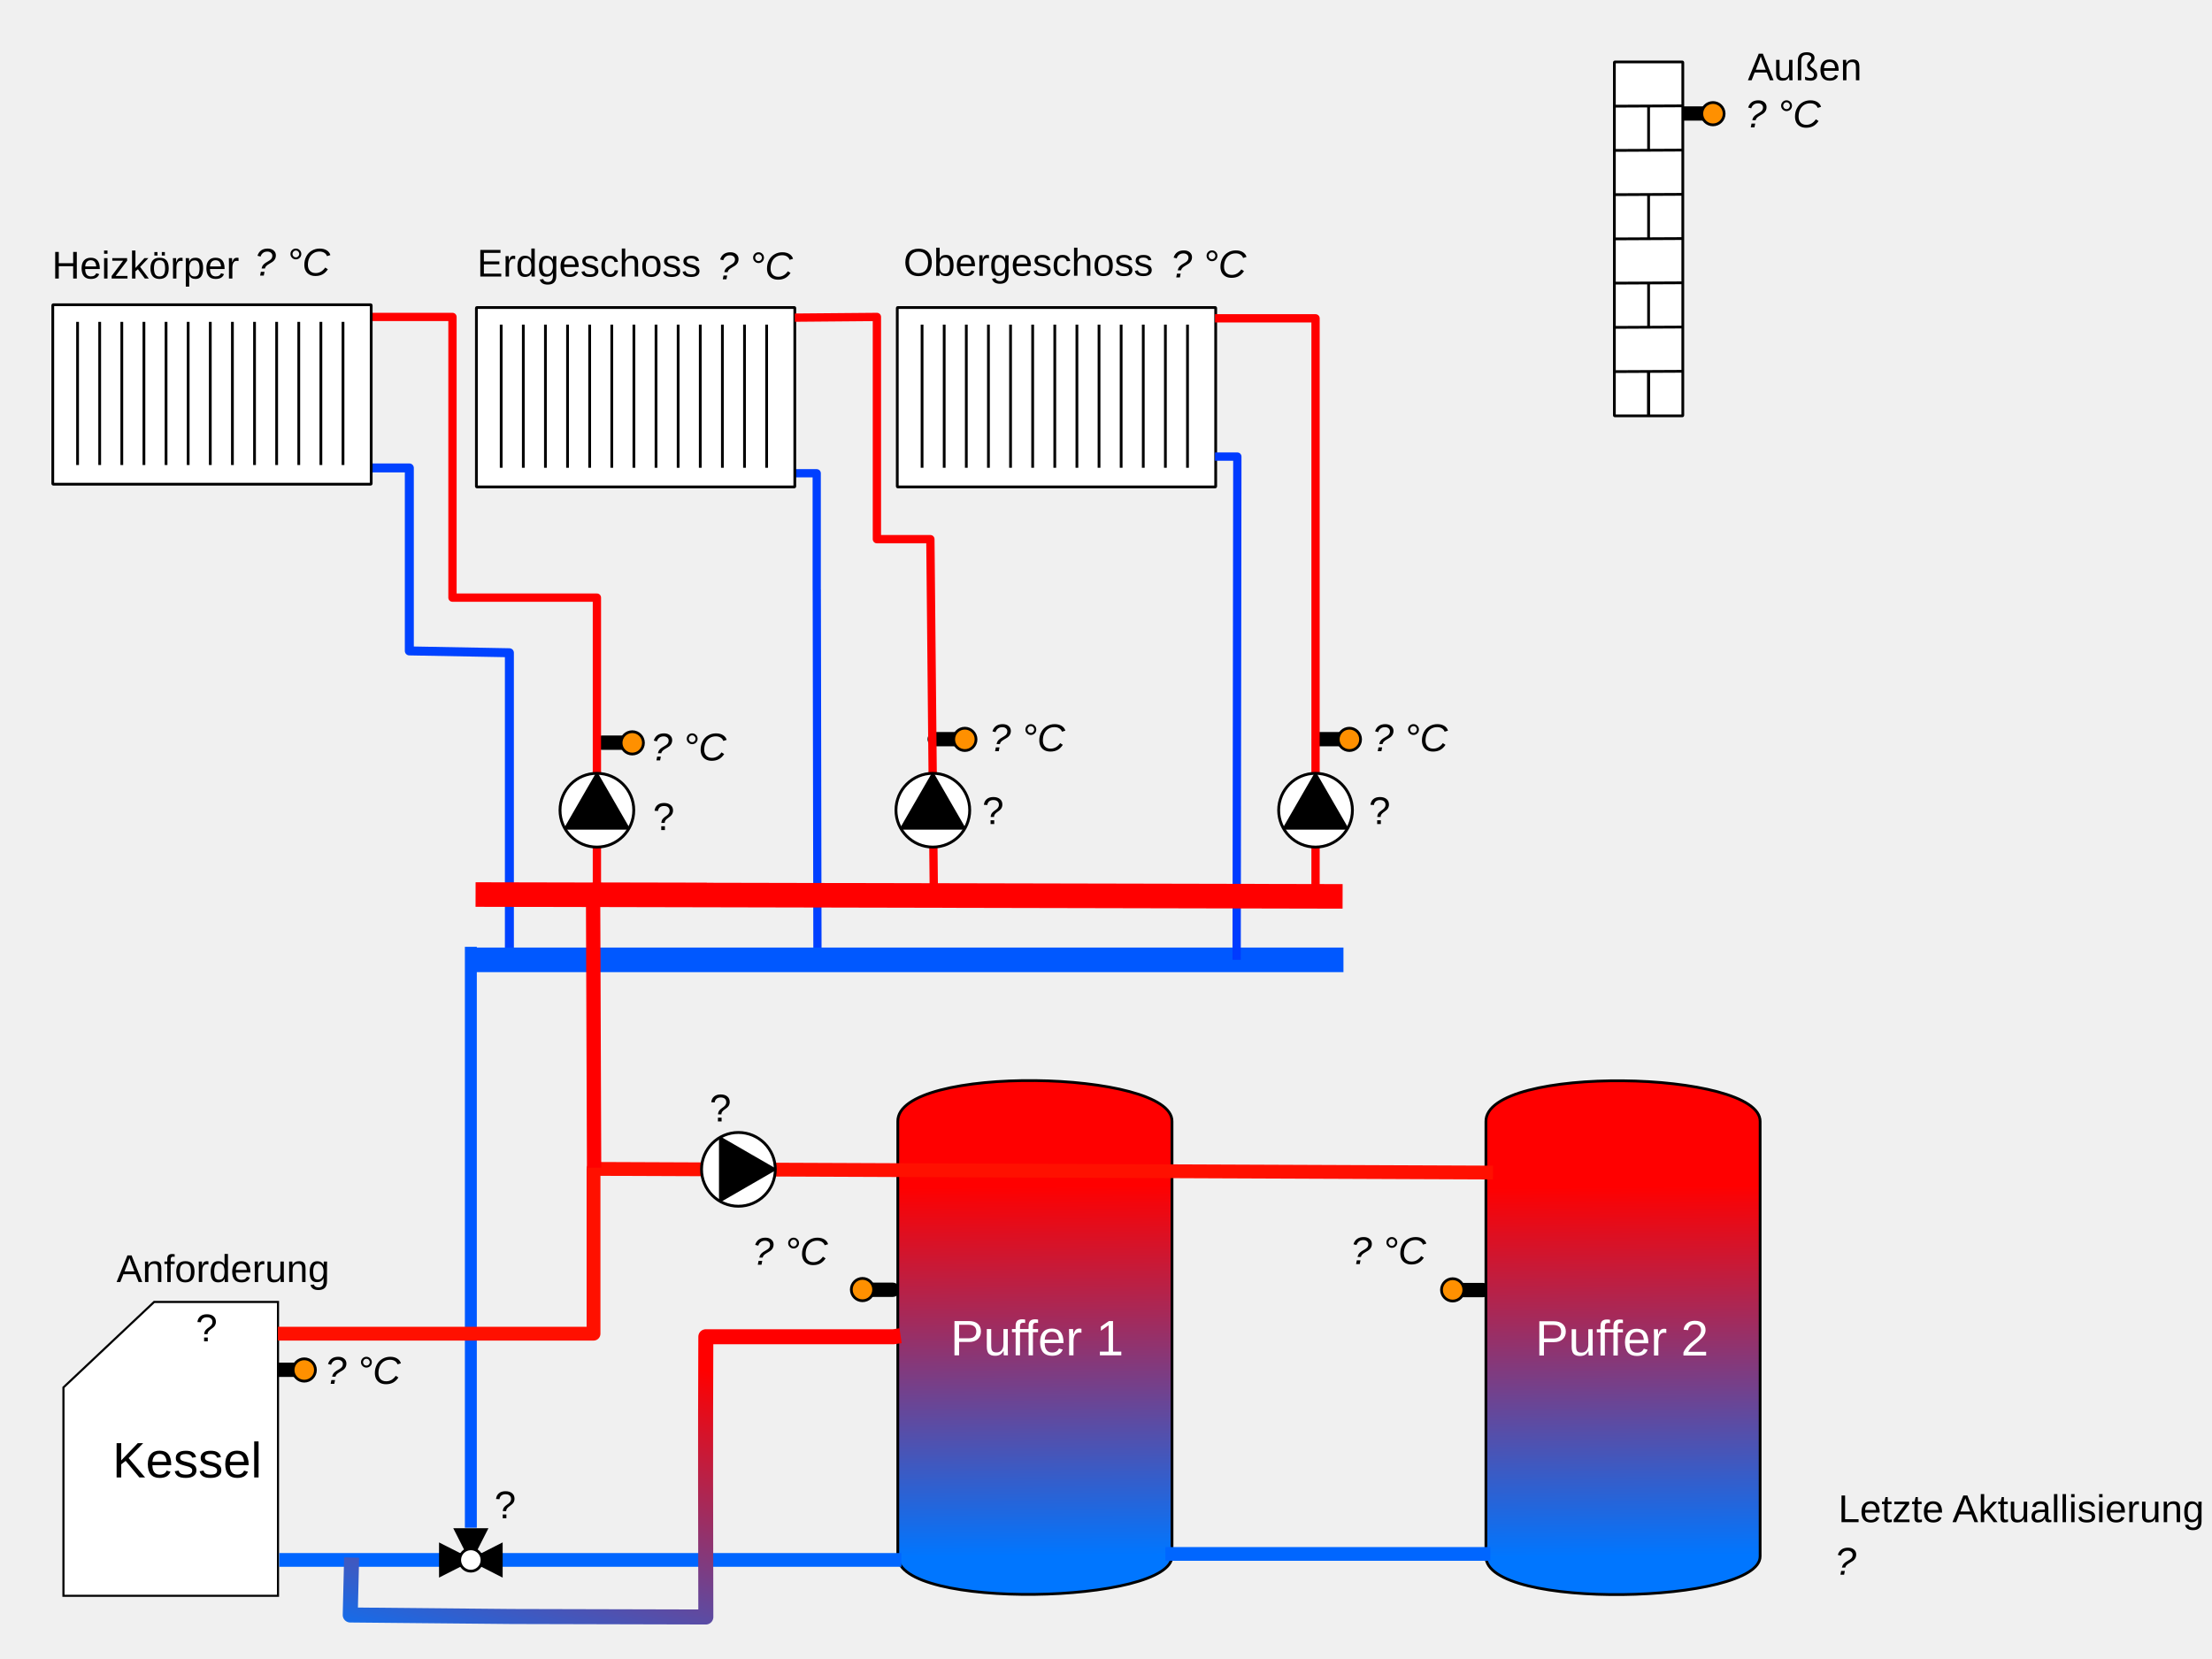
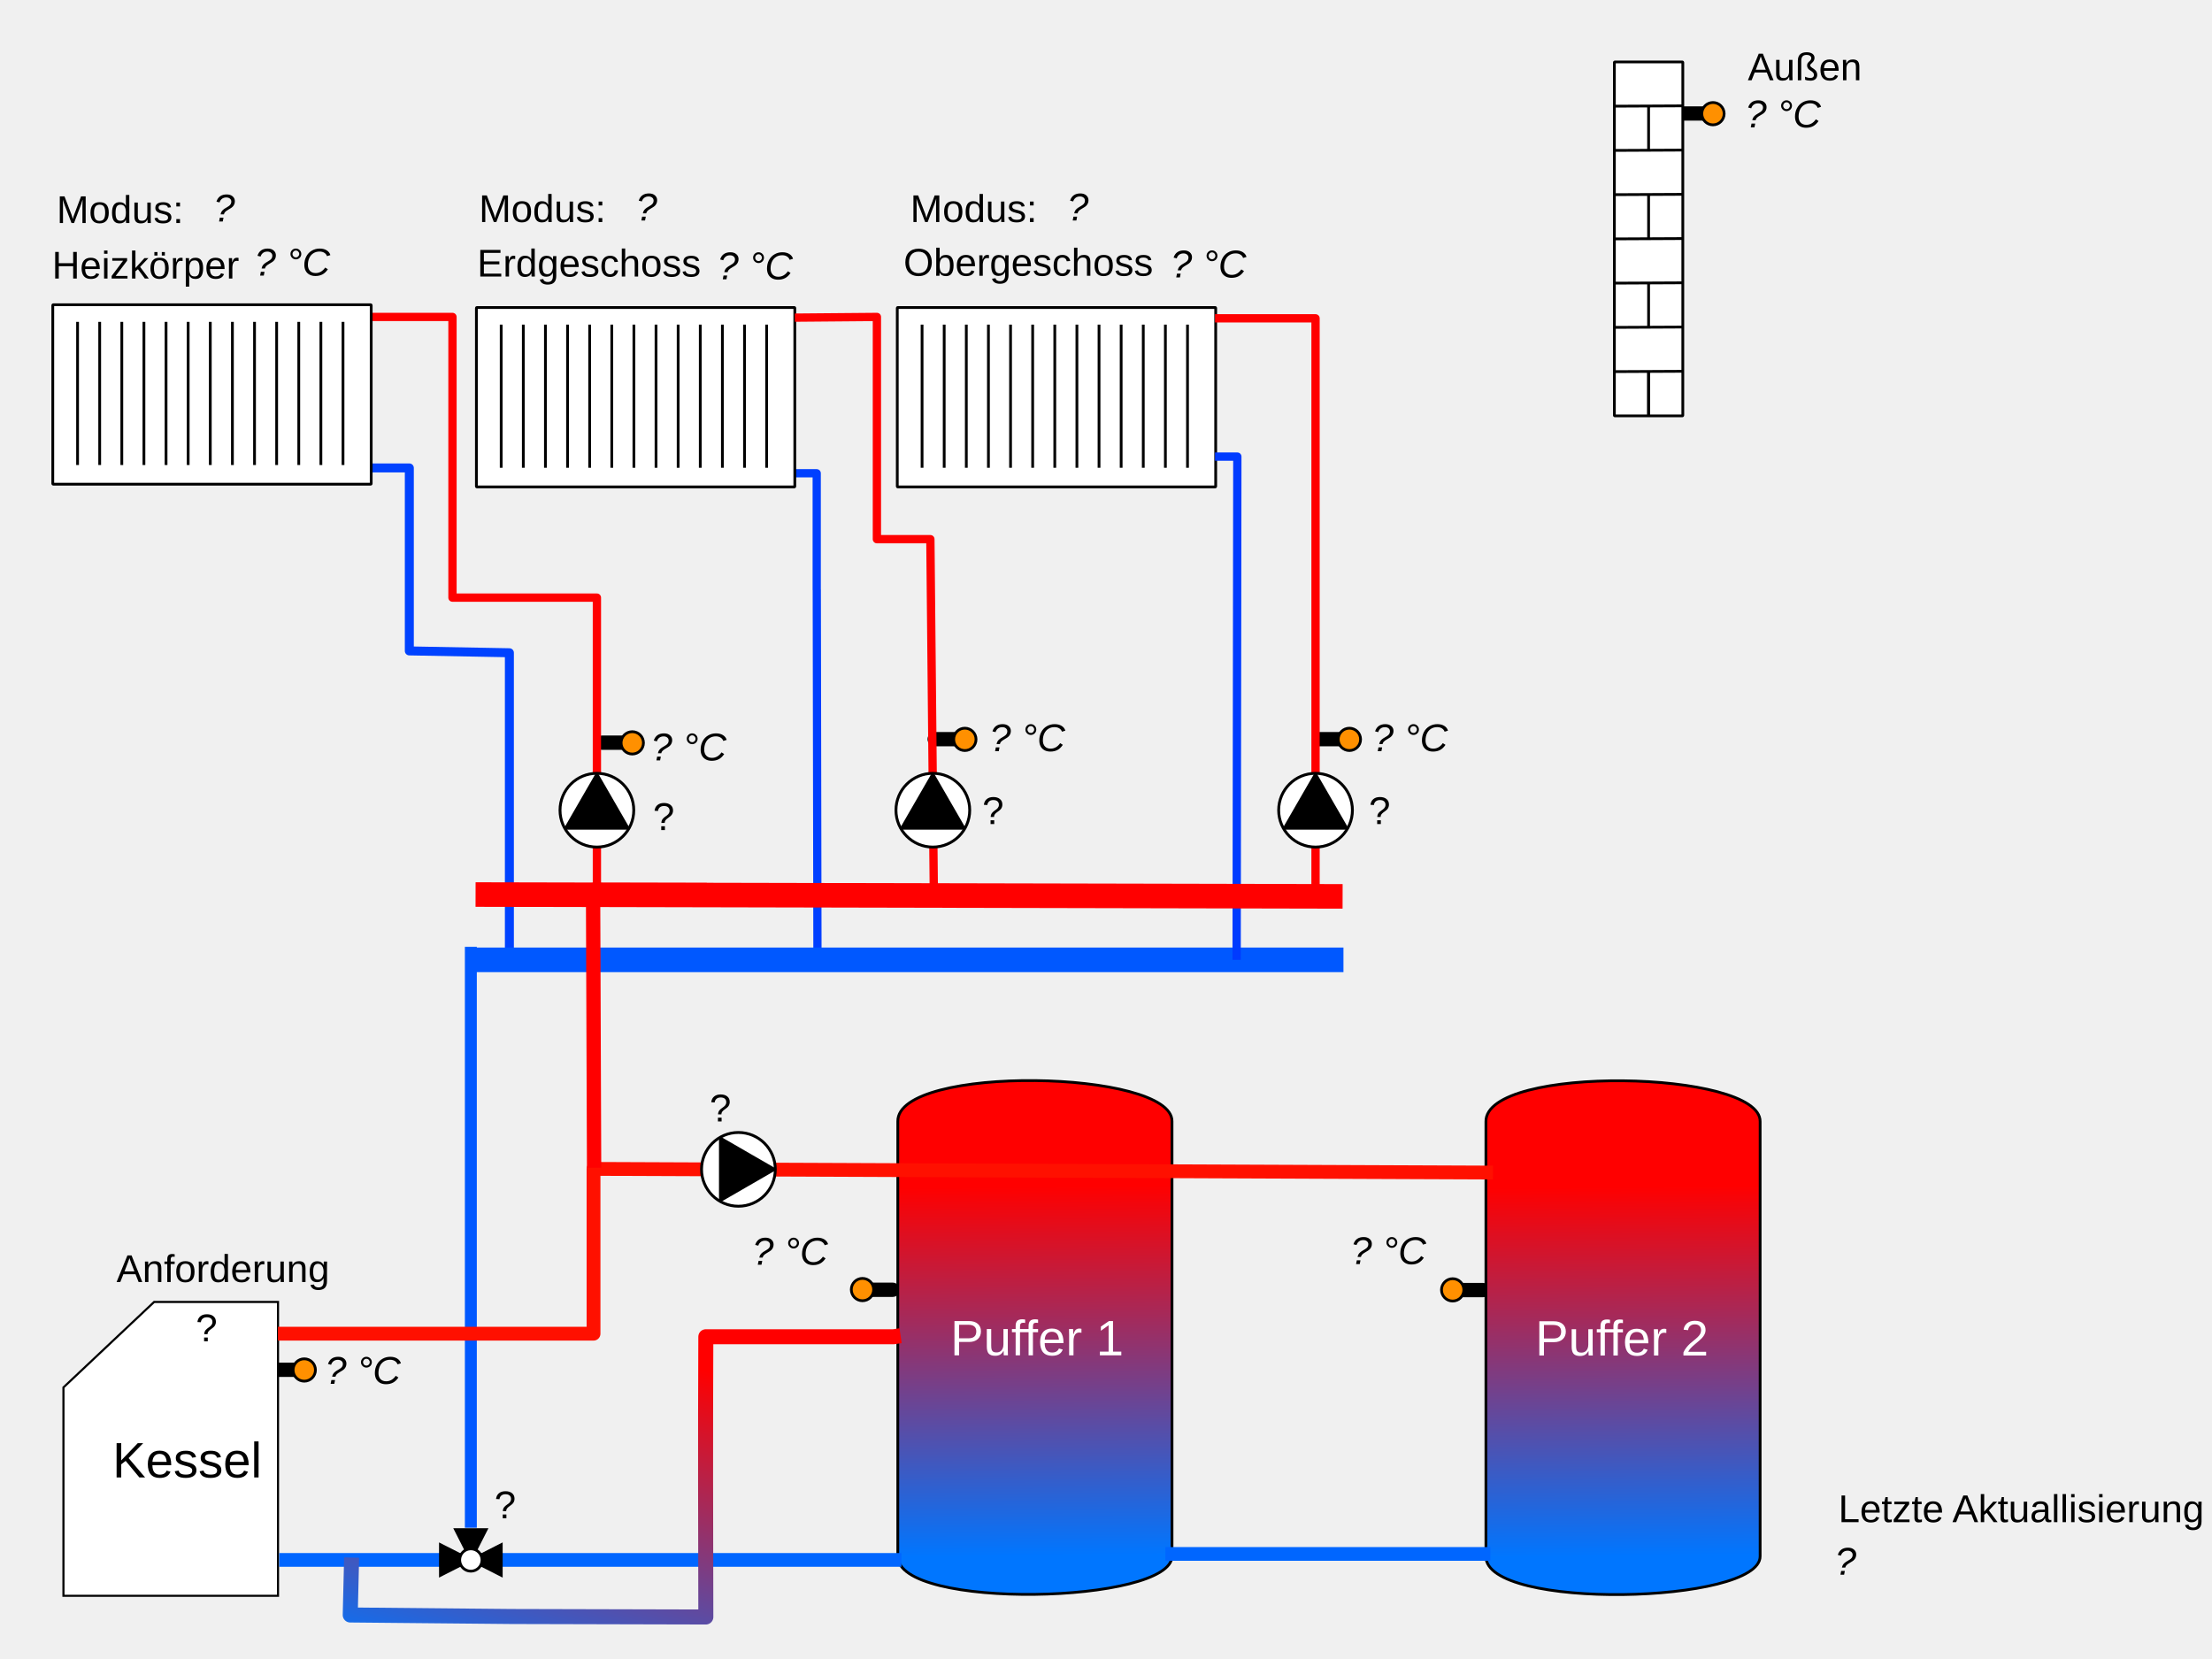
<svg xmlns="http://www.w3.org/2000/svg" xmlns:ns1="http://www.openswatchbook.org/uri/2009/osb" xmlns:xlink="http://www.w3.org/1999/xlink" width="800" height="600" id="svg2" version="1.1">
  <defs id="defs4">
    <linearGradient id="linearGradient5900" ns1:paint="solid">
      <stop style="stop-color:#000000;stop-opacity:1;" offset="0" id="stop5902" />
    </linearGradient>
    <linearGradient id="linearGradient3772">
      <stop style="stop-color:#0076ff;stop-opacity:1;" offset="0" id="stop3774" />
      <stop id="stop3780" offset="1" style="stop-color:#ff0000;stop-opacity:1;" />
    </linearGradient>
    <linearGradient xlink:href="#linearGradient3772-2" id="linearGradient3806-8" x1="253.485" y1="380.47" x2="254.372" y2="223.271" gradientUnits="userSpaceOnUse" gradientTransform="translate(214.2857,-10.77039)" />
    <linearGradient id="linearGradient3772-2">
      <stop style="stop-color:#0076ff;stop-opacity:1;" offset="0" id="stop3774-7" />
      <stop id="stop3780-7" offset="1" style="stop-color:#ff0000;stop-opacity:1;" />
    </linearGradient>
    <linearGradient y2="246.842" x2="252.229" y1="380.47" x1="253.485" gradientTransform="translate(230,228.007)" gradientUnits="userSpaceOnUse" id="linearGradient3823" xlink:href="#linearGradient3772-2" />
    <linearGradient y2="246.842" x2="252.229" y1="380.47" x1="253.485" gradientTransform="translate(249.2857,29.53019)" gradientUnits="userSpaceOnUse" id="linearGradient3823-2" xlink:href="#linearGradient3772-2-6" />
    <linearGradient id="linearGradient3772-2-6">
      <stop style="stop-color:#0076ff;stop-opacity:1;" offset="0" id="stop3774-7-0" />
      <stop id="stop3780-7-4" offset="1" style="stop-color:#ff0000;stop-opacity:1;" />
    </linearGradient>
    <linearGradient y2="246.842" x2="252.229" y1="380.47" x1="253.485" gradientTransform="translate(442.7017,228.0776)" gradientUnits="userSpaceOnUse" id="linearGradient3867" xlink:href="#linearGradient3772-2-6" />
    <linearGradient xlink:href="#linearGradient3772-2-6" id="linearGradient5348" x1="409.357" y1="373.571" x2="503.462" y2="183.382" gradientUnits="userSpaceOnUse" gradientTransform="matrix(1.009623,0,0,0.5961134,-156.4198,427.8284)" />
    <linearGradient y2="246.842" x2="252.229" y1="380.47" x1="253.485" gradientTransform="translate(230,228.007)" gradientUnits="userSpaceOnUse" id="linearGradient3823-25" xlink:href="#linearGradient3772-2-5" />
    <linearGradient id="linearGradient3772-2-5">
      <stop style="stop-color:#0076ff;stop-opacity:1;" offset="0" id="stop3774-7-2" />
      <stop id="stop3780-7-1" offset="1" style="stop-color:#ff0000;stop-opacity:1;" />
    </linearGradient>
  </defs>
  <g id="layer2" />
  <g id="layer3" />
  <g id="layer1" transform="translate(-111.4286,-45.71429)" style="opacity:1">
    <g id="g5355-5-0-8-4" transform="matrix(-1,0,0,-1,693.9604,656.5444)">
      <path id="path5352-2-9-9-6" d="m 354.415,342.234 10.363,0" style="fill:none;stroke:#000000;stroke-width:5.173;stroke-linecap:round;stroke-linejoin:miter;stroke-miterlimit:4;stroke-opacity:1;stroke-dasharray:none" />
      <path transform="translate(43.74835,-92.67661)" d="m 314.157,434.84 c 0,2.232 -1.809,4.041 -4.041,4.041 -2.232,0 -4.041,-1.809 -4.041,-4.041 0,-2.232 1.809,-4.041 4.041,-4.041 2.232,0 4.041,1.809 4.041,4.041 z" id="path5350-7-5-0-8" style="fill:#ff9000;fill-opacity:1;stroke:#000000;stroke-width:1;stroke-linejoin:round;stroke-miterlimit:4;stroke-opacity:1;stroke-dasharray:none" />
    </g>
    <path style="fill:none;stroke:#0042ff;stroke-width:3.252;stroke-linecap:butt;stroke-linejoin:round;stroke-miterlimit:4;stroke-opacity:1;stroke-dasharray:none" d="m 295.655,391.721 0,-109.93 -36.188,-0.667 0,-66.173 -15.256,0" id="path6116" />
    <path style="fill:none;stroke:#003fff;stroke-width:2.975;stroke-linecap:butt;stroke-linejoin:round;stroke-miterlimit:4;stroke-opacity:1;stroke-dasharray:none" d="m 407.079,395.074 -0.253,-136.051 -0.022,0 0,-42.149 -16.626,0" id="path6020" />
    <g id="g5355-5-0" transform="matrix(-1,0,0,-1,953.3217,655.2788)">
      <path id="path5352-2-9" d="m 354.415,342.234 10.363,0" style="fill:none;stroke:#000000;stroke-width:5.173;stroke-linecap:round;stroke-linejoin:miter;stroke-miterlimit:4;stroke-opacity:1;stroke-dasharray:none" />
      <path transform="translate(43.74835,-92.67661)" d="m 314.157,434.84 c 0,2.232 -1.809,4.041 -4.041,4.041 -2.232,0 -4.041,-1.809 -4.041,-4.041 0,-2.232 1.809,-4.041 4.041,-4.041 2.232,0 4.041,1.809 4.041,4.041 z" id="path5350-7-5" style="fill:#ff9000;fill-opacity:1;stroke:#000000;stroke-width:1;stroke-linejoin:round;stroke-miterlimit:4;stroke-opacity:1;stroke-dasharray:none" />
    </g>
    <g id="g5355-3-2" transform="matrix(-1,0,0,-1,1111.95,940.4484)" />
    <g id="g5355-3" transform="matrix(-1,0,0,-1,1111.95,798.3397)" />
    <g id="g5355-9" transform="translate(282.9419,170.0508)">
      <path id="path5352-8" d="m 354.415,342.234 10.363,0" style="fill:none;stroke:#000000;stroke-width:5.173;stroke-linecap:round;stroke-linejoin:miter;stroke-miterlimit:4;stroke-opacity:1;stroke-dasharray:none" />
      <path transform="translate(43.74835,-92.67661)" d="m 314.157,434.84 c 0,2.232 -1.809,4.041 -4.041,4.041 -2.232,0 -4.041,-1.809 -4.041,-4.041 0,-2.232 1.809,-4.041 4.041,-4.041 2.232,0 4.041,1.809 4.041,4.041 z" id="path5350-2" style="fill:#ff9000;fill-opacity:1;stroke:#000000;stroke-width:1;stroke-linejoin:round;stroke-miterlimit:4;stroke-opacity:1;stroke-dasharray:none" />
    </g>
    <g id="g5355" transform="translate(69.49197,169.9422)">
      <path id="path5352" d="m 354.415,342.234 10.363,0" style="fill:none;stroke:#000000;stroke-width:5.173;stroke-linecap:round;stroke-linejoin:miter;stroke-miterlimit:4;stroke-opacity:1;stroke-dasharray:none" />
      <path transform="translate(43.74835,-92.67661)" d="m 314.157,434.84 c 0,2.232 -1.809,4.041 -4.041,4.041 -2.232,0 -4.041,-1.809 -4.041,-4.041 0,-2.232 1.809,-4.041 4.041,-4.041 2.232,0 4.041,1.809 4.041,4.041 z" id="path5350" style="fill:#ff9000;fill-opacity:1;stroke:#000000;stroke-width:1;stroke-linejoin:round;stroke-miterlimit:4;stroke-opacity:1;stroke-dasharray:none" />
    </g>
    <g id="g5355-9-4" transform="matrix(-1,0,0,-1,575.334,883.3526)">
      <path id="path5352-8-5" d="m 354.415,342.234 10.363,0" style="fill:none;stroke:#000000;stroke-width:5.173;stroke-linecap:round;stroke-linejoin:miter;stroke-miterlimit:4;stroke-opacity:1;stroke-dasharray:none" />
      <path transform="translate(43.74835,-92.67661)" d="m 314.157,434.84 c 0,2.232 -1.809,4.041 -4.041,4.041 -2.232,0 -4.041,-1.809 -4.041,-4.041 0,-2.232 1.809,-4.041 4.041,-4.041 2.232,0 4.041,1.809 4.041,4.041 z" id="path5350-2-2" style="fill:#ff9000;fill-opacity:1;stroke:#000000;stroke-width:1;stroke-linejoin:round;stroke-miterlimit:4;stroke-opacity:1;stroke-dasharray:none" />
    </g>
    <path style="fill:url(#linearGradient3823);fill-opacity:1;stroke:#000000;stroke-width:1px;stroke-linecap:butt;stroke-linejoin:miter;stroke-opacity:1" d="m 436.128,608.477 0,-157.199 c -0.247,-20.662 99.474,-18.686 99.173,0 l 0,157.199 c 0.157,17.307 -99.597,19.67 -99.173,0 z" id="path3798-1" />
    <path style="fill:#ffffff;stroke:#000000;stroke-width:0.764px;stroke-linecap:butt;stroke-linejoin:miter;stroke-opacity:1;fill-opacity:1" d="m 134.377,622.857 77.593,0 0,-106.28 -44.79,0 -32.803,30.915 z" id="path3850" />
    <path style="fill:url(#linearGradient3867);fill-opacity:1;stroke:#000000;stroke-width:1px;stroke-linecap:butt;stroke-linejoin:miter;stroke-opacity:1" d="m 648.83,608.547 0,-157.199 c -0.247,-20.662 99.474,-18.686 99.173,0 l 0,157.199 c 0.157,17.307 -99.597,19.67 -99.173,0 z" id="path3798-1-9" />
    <path id="path4036" d="m 281.717,388.146 0,210.105" style="fill:none;stroke:#0058ff;stroke-width:4.316;stroke-linecap:butt;stroke-linejoin:miter;stroke-miterlimit:4;stroke-opacity:1;stroke-dasharray:none" />
    <path style="fill:none;stroke:#ff1000;stroke-width:5;stroke-linecap:butt;stroke-linejoin:round;stroke-miterlimit:4;stroke-opacity:1;stroke-dasharray:none" d="m 211.939,528.057 114.147,0 0,-59.599 325.299,1.333" id="path5426" />
    <path style="fill:none;stroke:#0066ff;stroke-width:4.964;stroke-linecap:butt;stroke-linejoin:miter;stroke-miterlimit:4;stroke-opacity:1;stroke-dasharray:none" d="m 437.441,609.88 -225.033,0" id="path5432" />
    <path style="fill:none;stroke:url(#linearGradient5348);stroke-width:5.431;stroke-linecap:butt;stroke-linejoin:round;stroke-miterlimit:4;stroke-opacity:1;stroke-dasharray:none" d="m 238.596,609.023 -0.501,20.77 58.338,0.553 70.269,0.177 c -0.061,-34.935 -0.177,-62.356 0,-101.355 l 67.896,0 2.541,-0.369" id="path3888" />
    <g id="g5487" transform="translate(76.875,121.5179)">
      <path id="path5440" d="m 199.236,477.357 5.605,11.037 5.605,-11.037 z" style="fill:#000000;fill-opacity:1;stroke:#000000;stroke-width:0.933px;stroke-linecap:butt;stroke-linejoin:miter;stroke-opacity:1" />
      <path id="path5440-9" d="m 215.878,482.788 -11.037,5.605 11.037,5.605 z" style="fill:#000000;fill-opacity:1;stroke:#000000;stroke-width:0.933px;stroke-linecap:butt;stroke-linejoin:miter;stroke-opacity:1" />
      <path id="path5440-8" d="m 193.805,493.999 11.037,-5.605 -11.037,-5.605 z" style="fill:#000000;fill-opacity:1;stroke:#000000;stroke-width:0.933px;stroke-linecap:butt;stroke-linejoin:miter;stroke-opacity:1" />
      <path transform="translate(110.8975,57.08922)" d="m 97.985,431.305 c 0,2.232 -1.809,4.041 -4.041,4.041 -2.232,0 -4.041,-1.809 -4.041,-4.041 0,-2.232 1.809,-4.041 4.041,-4.041 2.232,0 4.041,1.809 4.041,4.041 z" id="path5434" style="fill:#ffffff;fill-opacity:1;stroke:#000000;stroke-width:1;stroke-linecap:round;stroke-linejoin:round;stroke-miterlimit:4;stroke-opacity:1;stroke-dasharray:none" />
    </g>
    <g id="g5635" transform="translate(-378.2355,87.00124)">
      <rect ry="0.179" transform="translate(111.4286,45.71429)" y="24.213" x="550.533" height="64.89" width="115.157" id="rect5571" style="fill:#ffffff;fill-opacity:1;stroke:#000000;stroke-width:1;stroke-linecap:round;stroke-linejoin:round;stroke-miterlimit:4;stroke-opacity:1;stroke-dasharray:none" />
      <path id="path5573" d="m 670.927,76.115 0,51.77" style="fill:none;stroke:#000000;stroke-width:1px;stroke-linecap:butt;stroke-linejoin:miter;stroke-opacity:1" />
      <path style="fill:none;stroke:#000000;stroke-width:1px;stroke-linecap:butt;stroke-linejoin:miter;stroke-opacity:1" d="m 710.927,76.115 0,51.77" id="path5611" />
      <path id="path5613" d="m 702.927,76.115 0,51.77" style="fill:none;stroke:#000000;stroke-width:1px;stroke-linecap:butt;stroke-linejoin:miter;stroke-opacity:1" />
      <path style="fill:none;stroke:#000000;stroke-width:1px;stroke-linecap:butt;stroke-linejoin:miter;stroke-opacity:1" d="m 694.927,76.115 0,51.77" id="path5615" />
      <path id="path5617" d="m 686.927,76.115 0,51.77" style="fill:none;stroke:#000000;stroke-width:1px;stroke-linecap:butt;stroke-linejoin:miter;stroke-opacity:1" />
      <path style="fill:none;stroke:#000000;stroke-width:1px;stroke-linecap:butt;stroke-linejoin:miter;stroke-opacity:1" d="m 678.927,76.115 0,51.77" id="path5619" />
      <path id="path5621" d="m 718.927,76.115 0,51.77" style="fill:none;stroke:#000000;stroke-width:1px;stroke-linecap:butt;stroke-linejoin:miter;stroke-opacity:1" />
      <path style="fill:none;stroke:#000000;stroke-width:1px;stroke-linecap:butt;stroke-linejoin:miter;stroke-opacity:1" d="m 726.927,76.115 0,51.77" id="path5623" />
      <path id="path5625" d="m 734.927,76.115 0,51.77" style="fill:none;stroke:#000000;stroke-width:1px;stroke-linecap:butt;stroke-linejoin:miter;stroke-opacity:1" />
      <path style="fill:none;stroke:#000000;stroke-width:1px;stroke-linecap:butt;stroke-linejoin:miter;stroke-opacity:1" d="m 742.927,76.115 0,51.77" id="path5627" />
      <path id="path5629" d="m 750.927,76.115 0,51.77" style="fill:none;stroke:#000000;stroke-width:1px;stroke-linecap:butt;stroke-linejoin:miter;stroke-opacity:1" />
      <path style="fill:none;stroke:#000000;stroke-width:1px;stroke-linecap:butt;stroke-linejoin:miter;stroke-opacity:1" d="m 758.927,76.115 0,51.77" id="path5631" />
      <path id="path5633" d="m 766.927,76.115 0,51.77" style="fill:none;stroke:#000000;stroke-width:1px;stroke-linecap:butt;stroke-linejoin:miter;stroke-opacity:1" />
    </g>
    <g id="g5635-2" transform="translate(-226.0194,87.00124)">
      <rect ry="0.179" transform="translate(111.4286,45.71429)" y="24.213" x="550.533" height="64.89" width="115.157" id="rect5571-7" style="fill:#ffffff;fill-opacity:1;stroke:#000000;stroke-width:1;stroke-linecap:round;stroke-linejoin:round;stroke-miterlimit:4;stroke-opacity:1;stroke-dasharray:none" />
      <path id="path5573-5" d="m 670.927,76.115 0,51.77" style="fill:none;stroke:#000000;stroke-width:1px;stroke-linecap:butt;stroke-linejoin:miter;stroke-opacity:1" />
      <path style="fill:none;stroke:#000000;stroke-width:1px;stroke-linecap:butt;stroke-linejoin:miter;stroke-opacity:1" d="m 710.927,76.115 0,51.77" id="path5611-7" />
      <path id="path5613-8" d="m 702.927,76.115 0,51.77" style="fill:none;stroke:#000000;stroke-width:1px;stroke-linecap:butt;stroke-linejoin:miter;stroke-opacity:1" />
      <path style="fill:none;stroke:#000000;stroke-width:1px;stroke-linecap:butt;stroke-linejoin:miter;stroke-opacity:1" d="m 694.927,76.115 0,51.77" id="path5615-2" />
      <path id="path5617-7" d="m 686.927,76.115 0,51.77" style="fill:none;stroke:#000000;stroke-width:1px;stroke-linecap:butt;stroke-linejoin:miter;stroke-opacity:1" />
      <path style="fill:none;stroke:#000000;stroke-width:1px;stroke-linecap:butt;stroke-linejoin:miter;stroke-opacity:1" d="m 678.927,76.115 0,51.77" id="path5619-8" />
      <path id="path5621-0" d="m 718.927,76.115 0,51.77" style="fill:none;stroke:#000000;stroke-width:1px;stroke-linecap:butt;stroke-linejoin:miter;stroke-opacity:1" />
      <path style="fill:none;stroke:#000000;stroke-width:1px;stroke-linecap:butt;stroke-linejoin:miter;stroke-opacity:1" d="m 726.927,76.115 0,51.77" id="path5623-2" />
      <path id="path5625-0" d="m 734.927,76.115 0,51.77" style="fill:none;stroke:#000000;stroke-width:1px;stroke-linecap:butt;stroke-linejoin:miter;stroke-opacity:1" />
      <path style="fill:none;stroke:#000000;stroke-width:1px;stroke-linecap:butt;stroke-linejoin:miter;stroke-opacity:1" d="m 742.927,76.115 0,51.77" id="path5627-8" />
      <path id="path5629-9" d="m 750.927,76.115 0,51.77" style="fill:none;stroke:#000000;stroke-width:1px;stroke-linecap:butt;stroke-linejoin:miter;stroke-opacity:1" />
      <path style="fill:none;stroke:#000000;stroke-width:1px;stroke-linecap:butt;stroke-linejoin:miter;stroke-opacity:1" d="m 758.927,76.115 0,51.77" id="path5631-2" />
      <path id="path5633-8" d="m 766.927,76.115 0,51.77" style="fill:none;stroke:#000000;stroke-width:1px;stroke-linecap:butt;stroke-linejoin:miter;stroke-opacity:1" />
    </g>
    <g id="g5355-5" transform="matrix(-1,0,0,-1,1084.81,428.9935)">
      <path id="path5352-2" d="m 354.415,342.234 10.363,0" style="fill:none;stroke:#000000;stroke-width:5.173;stroke-linecap:round;stroke-linejoin:miter;stroke-miterlimit:4;stroke-opacity:1;stroke-dasharray:none" />
      <path transform="translate(43.74835,-92.67661)" d="m 314.157,434.84 c 0,2.232 -1.809,4.041 -4.041,4.041 -2.232,0 -4.041,-1.809 -4.041,-4.041 0,-2.232 1.809,-4.041 4.041,-4.041 2.232,0 4.041,1.809 4.041,4.041 z" id="path5350-7" style="fill:#ff9000;fill-opacity:1;stroke:#000000;stroke-width:1;stroke-linejoin:round;stroke-miterlimit:4;stroke-opacity:1;stroke-dasharray:none" />
    </g>
    <rect style="fill:#ffffff;fill-opacity:1;stroke:#000000;stroke-width:1;stroke-linecap:round;stroke-linejoin:round;stroke-miterlimit:4;stroke-opacity:1;stroke-dasharray:none" id="rect5748" width="24.747" height="128" x="695.29" y="68.116" ry="0.179" />
    <path style="fill:none;stroke:#000000;stroke-width:1px;stroke-linecap:butt;stroke-linejoin:miter;stroke-opacity:1" d="m 695.29,180.116 24.737,-0.12" id="path5750" />
    <path id="path5770" d="m 695.29,164.116 24.737,-0.12" style="fill:none;stroke:#000000;stroke-width:1px;stroke-linecap:butt;stroke-linejoin:miter;stroke-opacity:1" />
    <path style="fill:none;stroke:#000000;stroke-width:1px;stroke-linecap:butt;stroke-linejoin:miter;stroke-opacity:1" d="m 695.29,148.116 24.737,-0.12" id="path5772" />
    <path id="path5774" d="m 695.29,132.116 24.737,-0.12" style="fill:none;stroke:#000000;stroke-width:1px;stroke-linecap:butt;stroke-linejoin:miter;stroke-opacity:1" />
    <path style="fill:none;stroke:#000000;stroke-width:1px;stroke-linecap:butt;stroke-linejoin:miter;stroke-opacity:1" d="m 695.29,116.116 24.737,-0.12" id="path5776" />
    <path id="path5778" d="M 695.29,100.116 720.027,99.996" style="fill:none;stroke:#000000;stroke-width:1px;stroke-linecap:butt;stroke-linejoin:miter;stroke-opacity:1" />
    <path style="fill:none;stroke:#000000;stroke-width:1px;stroke-linecap:butt;stroke-linejoin:miter;stroke-opacity:1" d="M 695.29,84.116 720.027,83.996" id="path5780" />
    <path style="fill:none;stroke:#000000;stroke-width:1px;stroke-linecap:butt;stroke-linejoin:miter;stroke-opacity:1" d="m 707.663,196.116 0,-15.686" id="path5786" />
    <path id="path5799" d="m 707.663,196.116 0,-15.686" style="fill:none;stroke:#000000;stroke-width:1px;stroke-linecap:butt;stroke-linejoin:miter;stroke-opacity:1" />
    <path style="fill:none;stroke:#000000;stroke-width:1px;stroke-linecap:butt;stroke-linejoin:miter;stroke-opacity:1" d="m 707.663,164.116 0,-15.686" id="path5801" />
    <path id="path5803" d="m 707.663,132.116 0,-15.686" style="fill:none;stroke:#000000;stroke-width:1px;stroke-linecap:butt;stroke-linejoin:miter;stroke-opacity:1" />
    <path style="fill:none;stroke:#000000;stroke-width:1px;stroke-linecap:butt;stroke-linejoin:miter;stroke-opacity:1" d="m 707.663,100.116 0,-15.686" id="path5805" />
    <text xml:space="preserve" style="font-size:40px;font-style:normal;font-weight:normal;line-height:125%;letter-spacing:0px;word-spacing:0px;fill:#000000;fill-opacity:1;stroke:none;font-family:Arial" x="152.116" y="580.054" id="text5807">
      <tspan id="tspan5809" x="152.116" y="580.054" style="font-size:18px;line-height:125%">Kessel</tspan>
    </text>
    <text xml:space="preserve" style="font-size:40px;font-style:normal;font-weight:normal;line-height:125%;letter-spacing:0px;word-spacing:0px;fill:#ffffff;fill-opacity:1;stroke:none;font-family:Arial" x="455.141" y="535.882" id="text5807-7">
      <tspan id="tspan5809-8" x="455.141" y="535.882" style="font-size:18px;line-height:125%;fill:#ffffff;fill-opacity:1;stroke:none">Puffer 1</tspan>
    </text>
    <text xml:space="preserve" style="font-size:40px;font-style:normal;font-weight:normal;line-height:125%;letter-spacing:0px;word-spacing:0px;fill:#ffffff;fill-opacity:1;stroke:none;font-family:Arial" x="666.665" y="535.952" id="text5807-7-7">
      <tspan id="tspan5809-8-8" x="666.665" y="535.952" style="font-size:18px;line-height:125%;fill:#ffffff;fill-opacity:1;stroke:none">Puffer 2</tspan>
    </text>
    <g id="g5875" transform="matrix(1.147986,0,0,1.147986,-181.4118,172.6125)" />
    <path style="fill:none;stroke:#0058ff;stroke-width:8.892;stroke-linecap:butt;stroke-linejoin:miter;stroke-miterlimit:4;stroke-opacity:1;stroke-dasharray:none" d="m 597.308,392.857 -314.24,0" id="path5903-1" />
    <path style="fill:none;stroke:#ff0000;stroke-width:3;stroke-linecap:butt;stroke-linejoin:round;stroke-miterlimit:4;stroke-opacity:1;stroke-dasharray:none" d="m 475.782,323.723 0,-208.596 -36.365,0" id="path5927" transform="translate(111.4286,45.71429)" />
    <path style="fill:none;stroke:#003bff;stroke-width:3;stroke-linecap:butt;stroke-linejoin:round;stroke-miterlimit:4;stroke-opacity:1;stroke-dasharray:none" d="m 447.245,347.143 0.253,-182.014 -8.081,0" id="path5933" transform="translate(111.4286,45.71429)" />
    <path style="fill:none;stroke:#ff0000;stroke-width:8.881;stroke-linecap:butt;stroke-linejoin:miter;stroke-miterlimit:4;stroke-opacity:1;stroke-dasharray:none" d="M 596.998,369.902 283.425,369.236" id="path5903" />
    <g transform="matrix(0,1.147986,-1.147986,0,1024.076,-87.79021)" id="g5953">
      <path style="fill:#ffffff;fill-opacity:1;stroke:#000000;stroke-width:0.9;stroke-linecap:round;stroke-linejoin:bevel;stroke-miterlimit:4;stroke-opacity:1;stroke-dasharray:none" id="path5955" d="m 271.731,334.835 c 0,6.416 -5.201,11.617 -11.617,11.617 -6.416,0 -11.617,-5.201 -11.617,-11.617 0,-6.416 5.201,-11.617 11.617,-11.617 6.416,0 11.617,5.201 11.617,11.617 z" transform="translate(111.4286,45.71429)" />
      <path style="fill:#000000;fill-opacity:1;stroke:#000000;stroke-width:0.9;stroke-linecap:round;stroke-linejoin:bevel;stroke-miterlimit:4;stroke-opacity:1;stroke-dasharray:none" id="path5957" d="m 255.77,324.352 0,11.541 0,11.541 -9.995,-5.77 -9.995,-5.77 9.995,-5.77 z" transform="matrix(0.8603826,0,0,0.8603826,157.2154,91.55289)" />
    </g>
    <g id="g5355-5-0-8" transform="matrix(-1,0,0,-1,814.2454,655.2788)">
      <path id="path5352-2-9-9" d="m 354.415,342.234 10.363,0" style="fill:none;stroke:#000000;stroke-width:5.173;stroke-linecap:round;stroke-linejoin:miter;stroke-miterlimit:4;stroke-opacity:1;stroke-dasharray:none" />
      <path transform="translate(43.74835,-92.67661)" d="m 314.157,434.84 c 0,2.232 -1.809,4.041 -4.041,4.041 -2.232,0 -4.041,-1.809 -4.041,-4.041 0,-2.232 1.809,-4.041 4.041,-4.041 2.232,0 4.041,1.809 4.041,4.041 z" id="path5350-7-5-0" style="fill:#ff9000;fill-opacity:1;stroke:#000000;stroke-width:1;stroke-linejoin:round;stroke-miterlimit:4;stroke-opacity:1;stroke-dasharray:none" />
    </g>
    <path style="fill:none;stroke:#ff0000;stroke-width:3;stroke-linecap:butt;stroke-linejoin:round;stroke-miterlimit:4;stroke-opacity:1;stroke-dasharray:none" d="M 337.746,324.188 336.483,195 l -19.34,0 0,-80.373 -29.688,0.253" id="path6018" transform="translate(111.4286,45.71429)" />
    <g transform="matrix(0,1.147986,-1.147986,0,885.6661,-87.79021)" id="g5953-0">
      <path style="fill:#ffffff;fill-opacity:1;stroke:#000000;stroke-width:0.9;stroke-linecap:round;stroke-linejoin:bevel;stroke-miterlimit:4;stroke-opacity:1;stroke-dasharray:none" id="path5955-0" d="m 271.731,334.835 c 0,6.416 -5.201,11.617 -11.617,11.617 -6.416,0 -11.617,-5.201 -11.617,-11.617 0,-6.416 5.201,-11.617 11.617,-11.617 6.416,0 11.617,5.201 11.617,11.617 z" transform="translate(111.4286,45.71429)" />
      <path style="fill:#000000;fill-opacity:1;stroke:#000000;stroke-width:0.9;stroke-linecap:round;stroke-linejoin:bevel;stroke-miterlimit:4;stroke-opacity:1;stroke-dasharray:none" id="path5957-7" d="m 255.77,324.352 0,11.541 0,11.541 -9.995,-5.77 -9.995,-5.77 9.995,-5.77 z" transform="matrix(0.8603826,0,0,0.8603826,157.2154,91.55289)" />
    </g>
    <text xml:space="preserve" style="font-size:40px;font-style:normal;font-weight:normal;line-height:125%;letter-spacing:0px;word-spacing:0px;fill:#ffffff;fill-opacity:1;stroke:none;font-family:Arial" x="208.564" y="196.805" id="text5807-7-8">
      <tspan id="tspan5809-8-6" x="208.564" y="196.805" style="font-size:14px;text-align:center;line-height:125%;text-anchor:middle;fill:#ffffff;fill-opacity:1;stroke:none">WW</tspan>
      <tspan x="208.564" y="214.305" style="font-size:14px;text-align:center;line-height:125%;text-anchor:middle;fill:#ffffff;fill-opacity:1;stroke:none" id="tspan6077">Speicher</tspan>
    </text>
    <path style="fill:none;stroke:#ff0000;stroke-width:3;stroke-linecap:butt;stroke-linejoin:round;stroke-miterlimit:4;stroke-opacity:1;stroke-dasharray:none" d="m 215.877,323.723 0,-107.581 -52.233,0 0,-101.515 -30.988,0" id="path6114" transform="translate(111.4286,45.71429)" />
    <g transform="matrix(-1.147986,0,0,1.147986,805.0124,31.75956)" id="g5953-0-9">
      <path style="fill:#ffffff;fill-opacity:1;stroke:#000000;stroke-width:0.9;stroke-linecap:round;stroke-linejoin:bevel;stroke-miterlimit:4;stroke-opacity:1;stroke-dasharray:none" id="path5955-0-8" d="m 271.731,334.835 c 0,6.416 -5.201,11.617 -11.617,11.617 -6.416,0 -11.617,-5.201 -11.617,-11.617 0,-6.416 5.201,-11.617 11.617,-11.617 6.416,0 11.617,5.201 11.617,11.617 z" transform="translate(111.4286,45.71429)" />
      <path style="fill:#000000;fill-opacity:1;stroke:#000000;stroke-width:0.9;stroke-linecap:round;stroke-linejoin:bevel;stroke-miterlimit:4;stroke-opacity:1;stroke-dasharray:none" id="path5957-7-3" d="m 255.77,324.352 0,10.191 0,12.891 -8.825,-5.095 -11.164,-6.445 8.825,-5.095 z" transform="matrix(0.8603826,0,0,0.8603826,157.2154,91.55289)" />
    </g>
    <text xml:space="preserve" style="font-size:14px;font-style:normal;font-weight:normal;line-height:125%;letter-spacing:0px;word-spacing:0px;fill:#000000;fill-opacity:1;stroke:none;font-family:Arial" x="743.548" y="74.747" id="text6120-5">
      <tspan id="tspan6122-5" x="743.548" y="74.747" style="font-size:14px">Außen</tspan>
    </text>
    <text xml:space="preserve" style="font-size:14px;font-style:normal;font-weight:normal;line-height:125%;letter-spacing:0px;word-spacing:0px;fill:#000000;fill-opacity:1;stroke:none;font-family:Arial;-inkscape-font-specification:Arial" x="130.234" y="146.464" id="text6147">
      <tspan id="tspan6149" x="130.234" y="146.464">Heizkörper</tspan>
    </text>
    <text xml:space="preserve" style="font-size:14px;font-style:normal;font-weight:normal;line-height:125%;letter-spacing:0px;word-spacing:0px;fill:#000000;fill-opacity:1;stroke:none;font-family:Arial;-inkscape-font-specification:Arial" x="438.202" y="145.435" id="text6147-1">
      <tspan id="tspan6149-5" x="438.202" y="145.435">Obergeschoss</tspan>
    </text>
    <text xml:space="preserve" style="font-size:14px;font-style:normal;font-weight:normal;line-height:125%;letter-spacing:0px;word-spacing:0px;fill:#000000;fill-opacity:1;stroke:none;font-family:Arial" x="228.964" y="546.197" id="temp_kessel">
      <tspan id="tspan6174" x="228.964" y="546.197" style="font-size:14px;font-style:oblique;-inkscape-font-specification:Sans Oblique">? °C</tspan>
    </text>
    <text xml:space="preserve" style="font-size:14px;font-style:normal;font-weight:normal;text-align:end;line-height:125%;letter-spacing:0px;word-spacing:0px;text-anchor:end;fill:#000000;fill-opacity:1;stroke:none;font-family:Arial" x="430.29" y="503.116" id="speicher1_mitte">
      <tspan id="tspan6149-8" x="430.29" y="503.116" style="font-size:14px;font-style:oblique;text-align:end;text-anchor:end;-inkscape-font-specification:Sans Oblique">? °C</tspan>
    </text>
    <text xml:space="preserve" style="font-size:14px;font-style:oblique;font-weight:normal;text-align:end;line-height:125%;letter-spacing:0px;word-spacing:0px;text-anchor:end;fill:#000000;fill-opacity:1;stroke:none;font-family:Arial;-inkscape-font-specification:Sans Oblique" x="646.661" y="502.892" id="speicher_Solar2">
      <tspan id="tspan6149-0" x="646.661" y="502.892">? °C</tspan>
    </text>
    <text xml:space="preserve" style="font-size:14px;font-style:oblique;font-weight:normal;line-height:125%;letter-spacing:0px;word-spacing:0px;fill:#000000;fill-opacity:1;stroke:none;font-family:Arial;-inkscape-font-specification:Sans Oblique" x="742.577" y="91.77" id="temp_aussen">
      <tspan id="tspan6149-7-9" x="742.577" y="91.77">? °C</tspan>
    </text>
    <text xml:space="preserve" style="font-size:14px;font-style:normal;font-weight:normal;text-align:start;line-height:125%;letter-spacing:0px;word-spacing:0px;text-anchor:start;fill:#000000;fill-opacity:1;stroke:none;font-family:Arial" x="469.265" y="317.389" id="vl_hzkr2">
      <tspan id="tspan6149-8-0-5" x="469.265" y="317.389" style="font-size:14px;font-style:oblique;text-align:start;text-anchor:start;-inkscape-font-specification:Sans Oblique">? °C</tspan>
    </text>
    <text xml:space="preserve" style="font-size:14px;font-style:normal;font-weight:normal;text-align:start;line-height:125%;letter-spacing:0px;word-spacing:0px;text-anchor:start;fill:#000000;fill-opacity:1;stroke:none;font-family:Arial" x="607.658" y="317.389" id="vl_hzkr3">
      <tspan id="tspan6149-8-0-5-7" x="607.658" y="317.389" style="font-size:14px;font-style:oblique;text-align:start;text-anchor:start;-inkscape-font-specification:Sans Oblique">? °C</tspan>
    </text>
    <text id="hz_pump_hzkr2" y="343.747" x="466.679" style="font-size:14px;font-style:normal;font-weight:normal;line-height:125%;letter-spacing:0px;word-spacing:0px;fill:#000000;fill-opacity:1;stroke:none;font-family:Arial" xml:space="preserve">
      <tspan y="343.747" x="466.679" id="tspan6365">?</tspan>
    </text>
    <text xml:space="preserve" style="font-size:14px;font-style:normal;font-weight:normal;line-height:125%;letter-spacing:0px;word-spacing:0px;fill:#000000;fill-opacity:1;stroke:none;font-family:Arial" x="606.501" y="343.747" id="hz_pump_hzkr3">
      <tspan id="tspan6378" x="606.501" y="343.747">?</tspan>
    </text>
    <path style="fill:none" d="m 168.561,486.379 c 0.73,-116.946 1.117,-142.5 2.16,-142.5 0.677,0 0.917,1.049 0.917,4 0,3.178 0.214,4 1.039,4 0.933,0 1,3.789 0.658,37.167 -0.21,20.442 -0.564,65.592 -0.787,100.333 l -0.406,63.167 -1.997,0 -1.997,0 0.413,-66.167 0,0 z" id="path3253" transform="translate(111.4286,45.71429)" />
    <path style="fill:none" d="m 168.561,486.379 c 0.73,-116.946 1.117,-142.5 2.16,-142.5 0.677,0 0.917,1.049 0.917,4 0,3.178 0.214,4 1.039,4 0.933,0 1,3.789 0.658,37.167 -0.21,20.442 -0.564,65.592 -0.787,100.333 l -0.406,63.167 -1.997,0 -1.997,0 0.413,-66.167 0,0 z" id="path3255" transform="translate(111.4286,45.71429)" />
    <path id="path4038" d="m 367.055,367.593 -41.137,0 0.374,100.442" style="fill:none;stroke:#ff0000;stroke-width:5.179;stroke-linecap:butt;stroke-linejoin:round;stroke-miterlimit:4;stroke-opacity:1;stroke-dasharray:none" />
    <text xml:space="preserve" style="font-size:14px;font-style:normal;font-weight:normal;line-height:125%;letter-spacing:0px;word-spacing:0px;fill:#000000;fill-opacity:1;stroke:none;font-family:Arial" x="182.247" y="530.81" id="ww_HZ_Anf">
      <tspan id="tspan6331-7-9" x="182.247" y="530.81">?</tspan>
    </text>
    <g id="g5635-4" transform="translate(-531.4452,86.00881)">
      <rect ry="0.179" transform="translate(111.4286,45.71429)" y="24.213" x="550.533" height="64.89" width="115.157" id="rect5571-8" style="fill:#ffffff;fill-opacity:1;stroke:#000000;stroke-width:1;stroke-linecap:round;stroke-linejoin:round;stroke-miterlimit:4;stroke-opacity:1;stroke-dasharray:none" />
      <path id="path5573-8" d="m 670.927,76.115 0,51.77" style="fill:none;stroke:#000000;stroke-width:1px;stroke-linecap:butt;stroke-linejoin:miter;stroke-opacity:1" />
      <path style="fill:none;stroke:#000000;stroke-width:1px;stroke-linecap:butt;stroke-linejoin:miter;stroke-opacity:1" d="m 710.927,76.115 0,51.77" id="path5611-2" />
      <path id="path5613-4" d="m 702.927,76.115 0,51.77" style="fill:none;stroke:#000000;stroke-width:1px;stroke-linecap:butt;stroke-linejoin:miter;stroke-opacity:1" />
      <path style="fill:none;stroke:#000000;stroke-width:1px;stroke-linecap:butt;stroke-linejoin:miter;stroke-opacity:1" d="m 694.927,76.115 0,51.77" id="path5615-5" />
      <path id="path5617-5" d="m 686.927,76.115 0,51.77" style="fill:none;stroke:#000000;stroke-width:1px;stroke-linecap:butt;stroke-linejoin:miter;stroke-opacity:1" />
      <path style="fill:none;stroke:#000000;stroke-width:1px;stroke-linecap:butt;stroke-linejoin:miter;stroke-opacity:1" d="m 678.927,76.115 0,51.77" id="path5619-1" />
      <path id="path5621-7" d="m 718.927,76.115 0,51.77" style="fill:none;stroke:#000000;stroke-width:1px;stroke-linecap:butt;stroke-linejoin:miter;stroke-opacity:1" />
      <path style="fill:none;stroke:#000000;stroke-width:1px;stroke-linecap:butt;stroke-linejoin:miter;stroke-opacity:1" d="m 726.927,76.115 0,51.77" id="path5623-1" />
      <path id="path5625-1" d="m 734.927,76.115 0,51.77" style="fill:none;stroke:#000000;stroke-width:1px;stroke-linecap:butt;stroke-linejoin:miter;stroke-opacity:1" />
      <path style="fill:none;stroke:#000000;stroke-width:1px;stroke-linecap:butt;stroke-linejoin:miter;stroke-opacity:1" d="m 742.927,76.115 0,51.77" id="path5627-5" />
      <path id="path5629-2" d="m 750.927,76.115 0,51.77" style="fill:none;stroke:#000000;stroke-width:1px;stroke-linecap:butt;stroke-linejoin:miter;stroke-opacity:1" />
      <path style="fill:none;stroke:#000000;stroke-width:1px;stroke-linecap:butt;stroke-linejoin:miter;stroke-opacity:1" d="m 758.927,76.115 0,51.77" id="path5631-7" />
      <path id="path5633-6" d="m 766.927,76.115 0,51.77" style="fill:none;stroke:#000000;stroke-width:1px;stroke-linecap:butt;stroke-linejoin:miter;stroke-opacity:1" />
    </g>
    <text xml:space="preserve" style="font-size:14px;font-style:normal;font-weight:normal;line-height:125%;letter-spacing:0px;word-spacing:0px;fill:#000000;fill-opacity:1;stroke:none;font-family:Arial;-inkscape-font-specification:Arial" x="283.982" y="145.736" id="text6147-3">
      <tspan id="tspan6149-2" x="283.982" y="145.736">Erdgeschoss</tspan>
    </text>
    <g transform="matrix(0,1.147986,-1.147986,0,764.1661,-87.79021)" id="g5953-0-2">
      <path style="fill:#ffffff;fill-opacity:1;stroke:#000000;stroke-width:0.9;stroke-linecap:round;stroke-linejoin:bevel;stroke-miterlimit:4;stroke-opacity:1;stroke-dasharray:none" id="path5955-0-1" d="m 271.731,334.835 c 0,6.416 -5.201,11.617 -11.617,11.617 -6.416,0 -11.617,-5.201 -11.617,-11.617 0,-6.416 5.201,-11.617 11.617,-11.617 6.416,0 11.617,5.201 11.617,11.617 z" transform="translate(111.4286,45.71429)" />
      <path style="fill:#000000;fill-opacity:1;stroke:#000000;stroke-width:0.9;stroke-linecap:round;stroke-linejoin:bevel;stroke-miterlimit:4;stroke-opacity:1;stroke-dasharray:none" id="path5957-7-6" d="m 255.77,324.352 0,11.541 0,11.541 -9.995,-5.77 -9.995,-5.77 9.995,-5.77 z" transform="matrix(0.8603826,0,0,0.8603826,157.2154,91.55289)" />
    </g>
    <text id="hz_pump_hzkr1" y="345.907" x="347.58" style="font-size:14px;font-style:normal;font-weight:normal;line-height:125%;letter-spacing:0px;word-spacing:0px;fill:#000000;fill-opacity:1;stroke:none;font-family:Arial" xml:space="preserve">
      <tspan y="345.907" x="347.58" id="tspan6365-5">?</tspan>
    </text>
    <text xml:space="preserve" style="font-size:14px;font-style:normal;font-weight:normal;line-height:125%;letter-spacing:0px;word-spacing:0px;fill:#000000;fill-opacity:1;stroke:none;font-family:Arial;-inkscape-font-specification:Arial" x="153.567" y="509.365" id="text6147-7">
      <tspan id="tspan6149-9" x="153.567" y="509.365">Anforderung</tspan>
    </text>
    <text xml:space="preserve" style="font-size:14px;font-style:normal;font-weight:normal;line-height:125%;letter-spacing:0px;word-spacing:0px;fill:#000000;fill-opacity:1;stroke:none;font-family:Arial" x="290.247" y="594.81" id="ww_UmschaltV">
      <tspan id="tspan6331-7-6" x="290.247" y="594.81">?</tspan>
    </text>
    <text xml:space="preserve" style="font-size:14px;font-style:normal;font-weight:normal;line-height:125%;letter-spacing:0px;word-spacing:0px;fill:#000000;fill-opacity:1;stroke:none;font-family:Arial" x="346.786" y="320.725" id="vl_hzkr1">
      <tspan id="tspan6174-4" x="346.786" y="320.725" style="font-size:14px;font-style:oblique;-inkscape-font-specification:Sans Oblique">? °C</tspan>
    </text>
    <text xml:space="preserve" style="font-size:14px;font-style:normal;font-weight:normal;line-height:125%;letter-spacing:0px;word-spacing:0px;fill:#000000;fill-opacity:1;stroke:none;font-family:Arial" x="203.453" y="145.392" id="temp_Bad">
      <tspan id="tspan6174-5" x="203.453" y="145.392" style="font-size:14px;font-style:oblique;-inkscape-font-specification:Sans Oblique">? °C</tspan>
    </text>
    <text xml:space="preserve" style="font-size:14px;font-style:normal;font-weight:normal;line-height:125%;letter-spacing:0px;word-spacing:0px;fill:#000000;fill-opacity:1;stroke:none;font-family:Arial" x="370.786" y="146.725" id="temp_EG">
      <tspan id="tspan6174-5-7" x="370.786" y="146.725" style="font-size:14px;font-style:oblique;-inkscape-font-specification:Sans Oblique">? °C</tspan>
    </text>
    <text xml:space="preserve" style="font-size:14px;font-style:normal;font-weight:normal;line-height:125%;letter-spacing:0px;word-spacing:0px;fill:#000000;fill-opacity:1;stroke:none;font-family:Arial" x="534.786" y="146.058" id="temp_OG">
      <tspan id="tspan6174-5-7-5" x="534.786" y="146.058" style="font-size:14px;font-style:oblique;-inkscape-font-specification:Sans Oblique">? °C</tspan>
    </text>
    <path style="fill:none;stroke:#0066ff;stroke-width:4.964;stroke-linecap:butt;stroke-linejoin:miter;stroke-miterlimit:4;stroke-opacity:1;stroke-dasharray:none" d="m 650.445,607.714 -117.533,0" id="path5432-6" />
    <text xml:space="preserve" style="font-size:14px;font-style:normal;font-weight:normal;line-height:125%;letter-spacing:0px;word-spacing:0px;fill:#000000;fill-opacity:1;stroke:none;font-family:Arial" x="775" y="596.214" id="text6120-5-1">
      <tspan id="tspan6122-5-4" x="776.28" y="596.214" style="font-size:14px">Letzte Aktuallisierung</tspan>
    </text>
    <text xml:space="preserve" style="font-size:14px;font-style:oblique;font-weight:normal;line-height:125%;letter-spacing:0px;word-spacing:0px;fill:#000000;fill-opacity:1;stroke:none;font-family:Arial;-inkscape-font-specification:Sans Oblique" x="775" y="615.237" id="last_update">
      <tspan id="tspan6149-7-9-3" x="775" y="615.237">?</tspan>
    </text>
    <text xml:space="preserve" style="font-size:14px;font-style:normal;font-weight:normal;line-height:125%;letter-spacing:0px;word-spacing:0px;fill:#000000;fill-opacity:1;stroke:none;font-family:Arial" x="368.08" y="451.31" id="ww_pump">
      <tspan id="tspan6331-7-6-2" x="368.08" y="451.31">?</tspan>
    </text>
+     <text xml:space="preserve" style="font-size:14px;font-style:normal;font-weight:normal;line-height:125%;letter-spacing:0px;word-spacing:0px;fill:#000000;fill-opacity:1;stroke:none;font-family:Arial;-inkscape-font-specification:Arial" x="131.9" y="126.365" id="text6147-17">
+       <tspan id="tspan6149-4" x="131.9" y="126.365">Modus:</tspan>
+     </text>
+     <text xml:space="preserve" style="font-size:14px;font-style:oblique;font-weight:normal;line-height:125%;letter-spacing:0px;word-spacing:0px;fill:#000000;fill-opacity:1;stroke:none;font-family:Arial;-inkscape-font-specification:Sans Oblique" x="188.616" y="125.81" id="RASMode4_Bad">
+       <tspan id="tspan6149-7-9-3-9" x="188.616" y="125.81">?</tspan>
+     </text>
+     <text xml:space="preserve" style="font-size:14px;font-style:normal;font-weight:normal;line-height:125%;letter-spacing:0px;word-spacing:0px;fill:#000000;fill-opacity:1;stroke:none;font-family:Arial;-inkscape-font-specification:Arial" x="284.627" y="126.006" id="text6147-17-4">
+       <tspan id="tspan6149-4-8" x="284.627" y="126.006">Modus:</tspan>
+     </text>
+     <text xml:space="preserve" style="font-size:14px;font-style:oblique;font-weight:normal;line-height:125%;letter-spacing:0px;word-spacing:0px;fill:#000000;fill-opacity:1;stroke:none;font-family:Arial;-inkscape-font-specification:Sans Oblique" x="341.343" y="125.451" id="RASMode6_EG">
+       <tspan id="tspan6149-7-9-3-9-4" x="341.343" y="125.451">?</tspan>
+     </text>
+     <text xml:space="preserve" style="font-size:14px;font-style:normal;font-weight:normal;line-height:125%;letter-spacing:0px;word-spacing:0px;fill:#000000;fill-opacity:1;stroke:none;font-family:Arial;-inkscape-font-specification:Arial" x="440.627" y="126.006" id="text6147-17-4-5">
+       <tspan id="tspan6149-4-8-5" x="440.627" y="126.006">Modus:</tspan>
+     </text>
+     <text xml:space="preserve" style="font-size:14px;font-style:oblique;font-weight:normal;line-height:125%;letter-spacing:0px;word-spacing:0px;fill:#000000;fill-opacity:1;stroke:none;font-family:Arial;-inkscape-font-specification:Sans Oblique" x="497.343" y="125.451" id="RASMode8_OG">
+       <tspan id="tspan6149-7-9-3-9-4-1" x="497.343" y="125.451">?</tspan>
+     </text>
  </g>
</svg>
